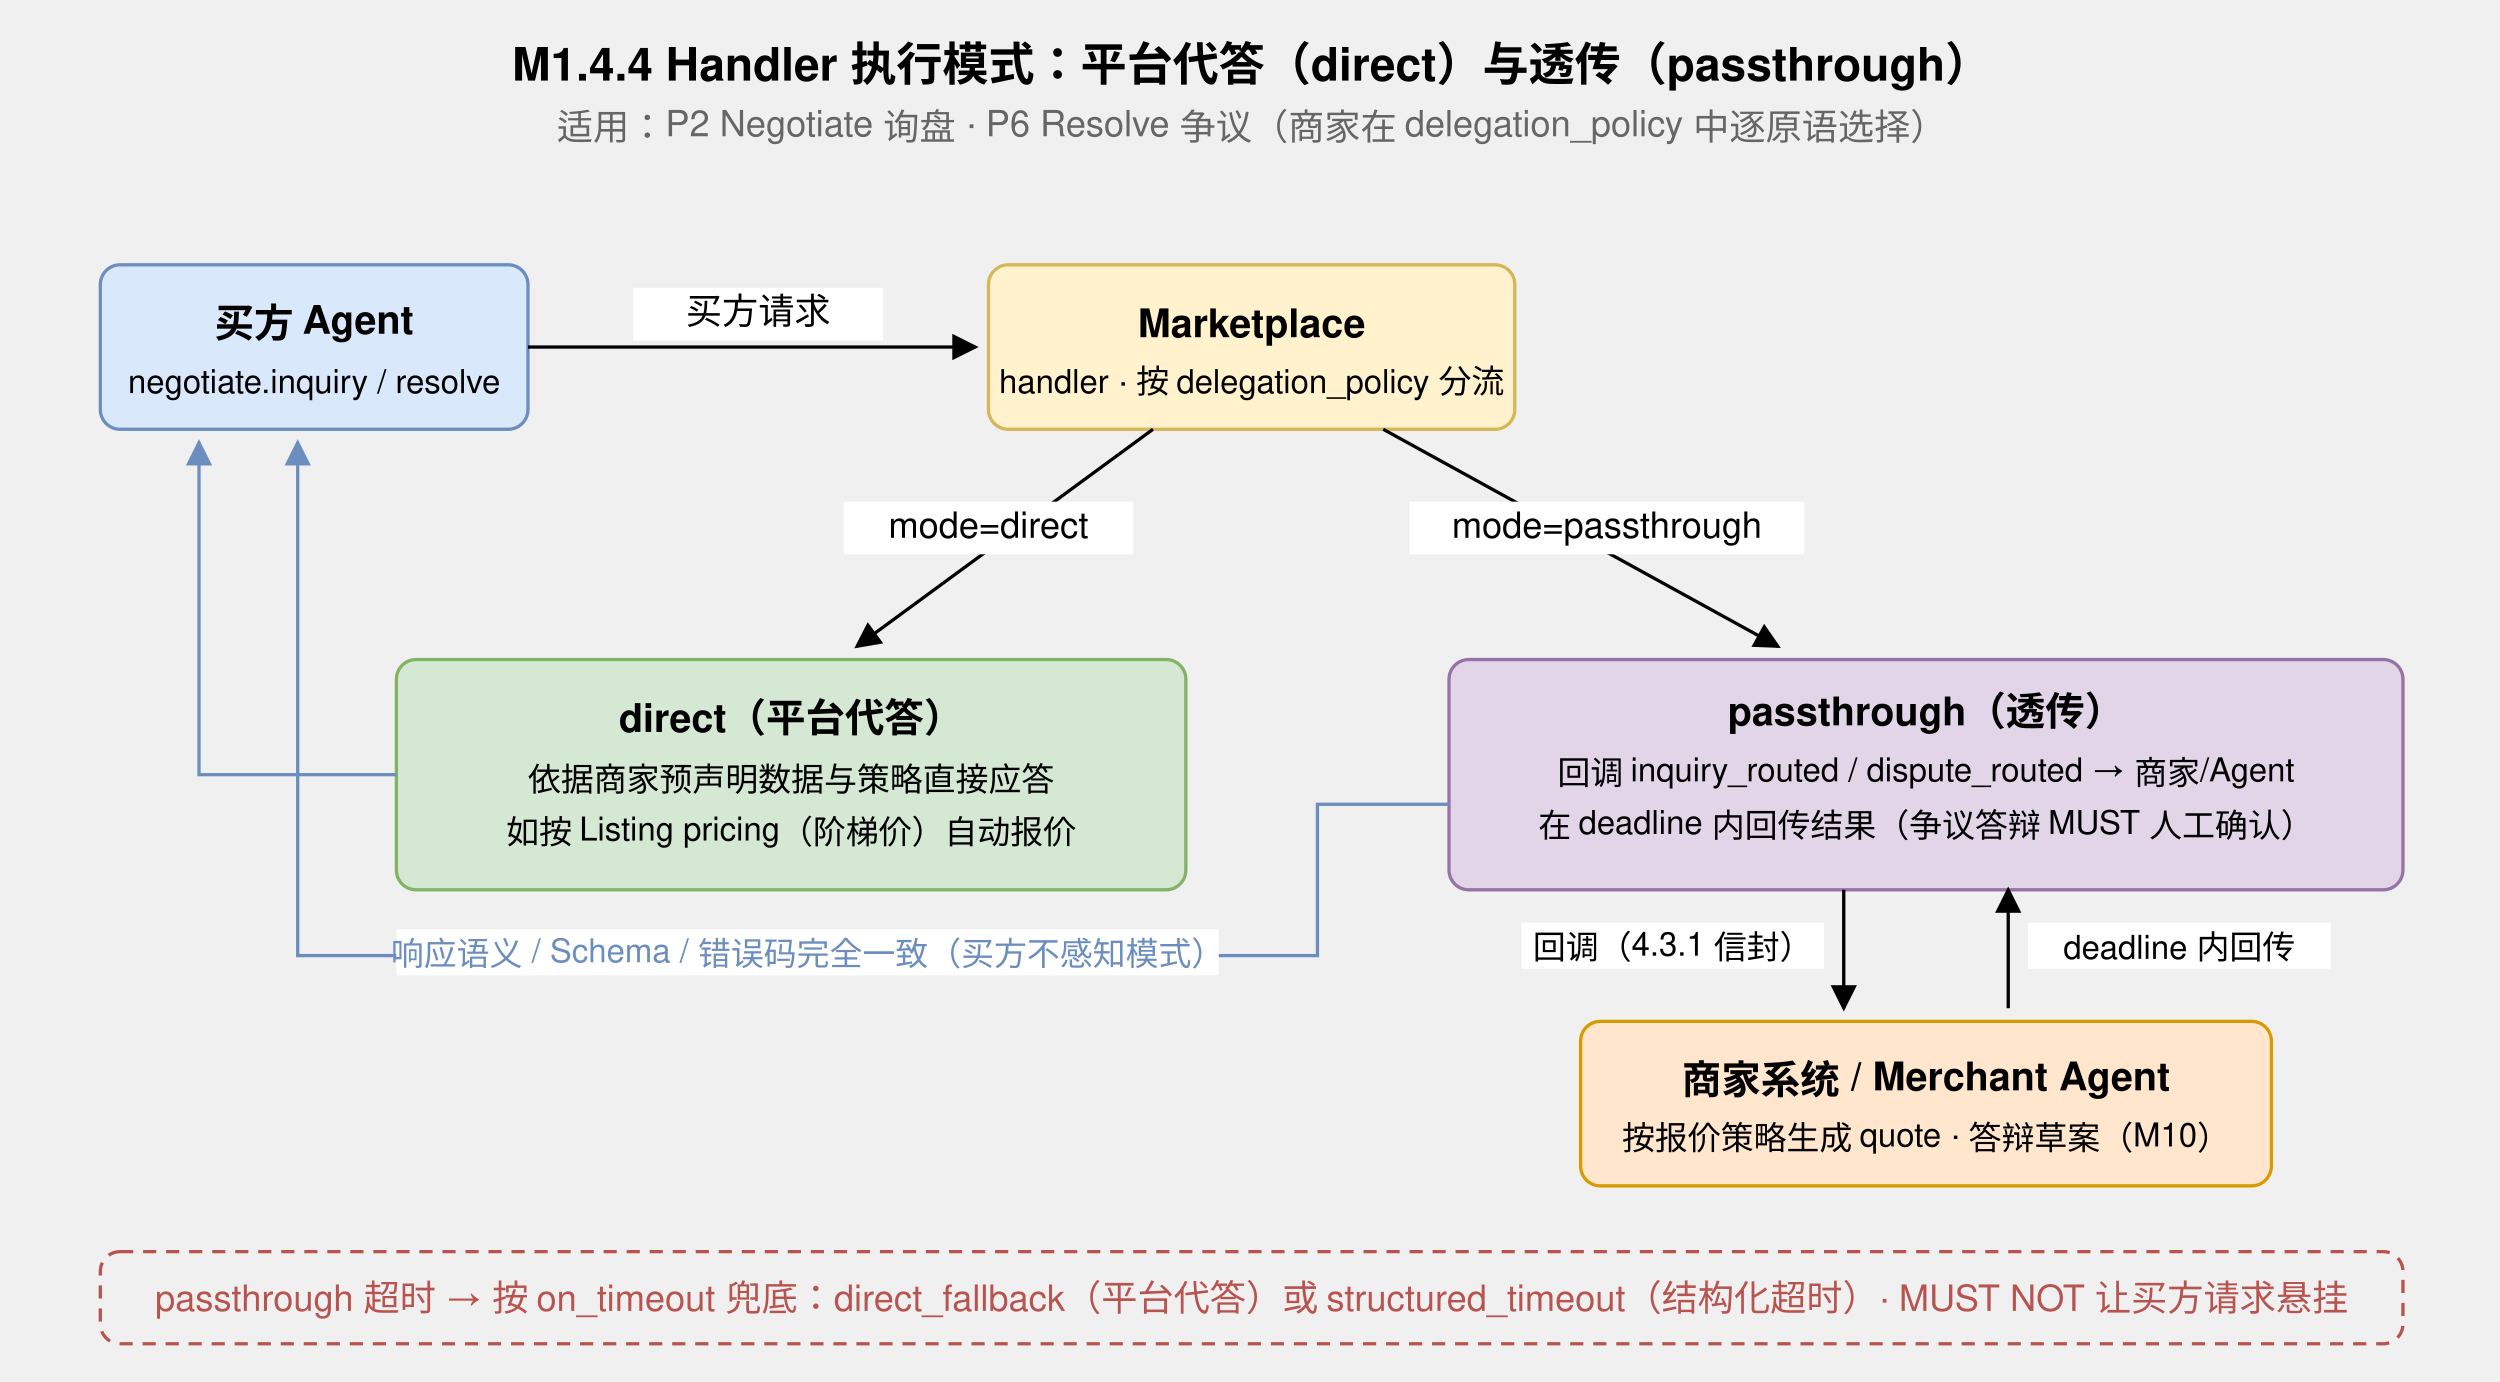
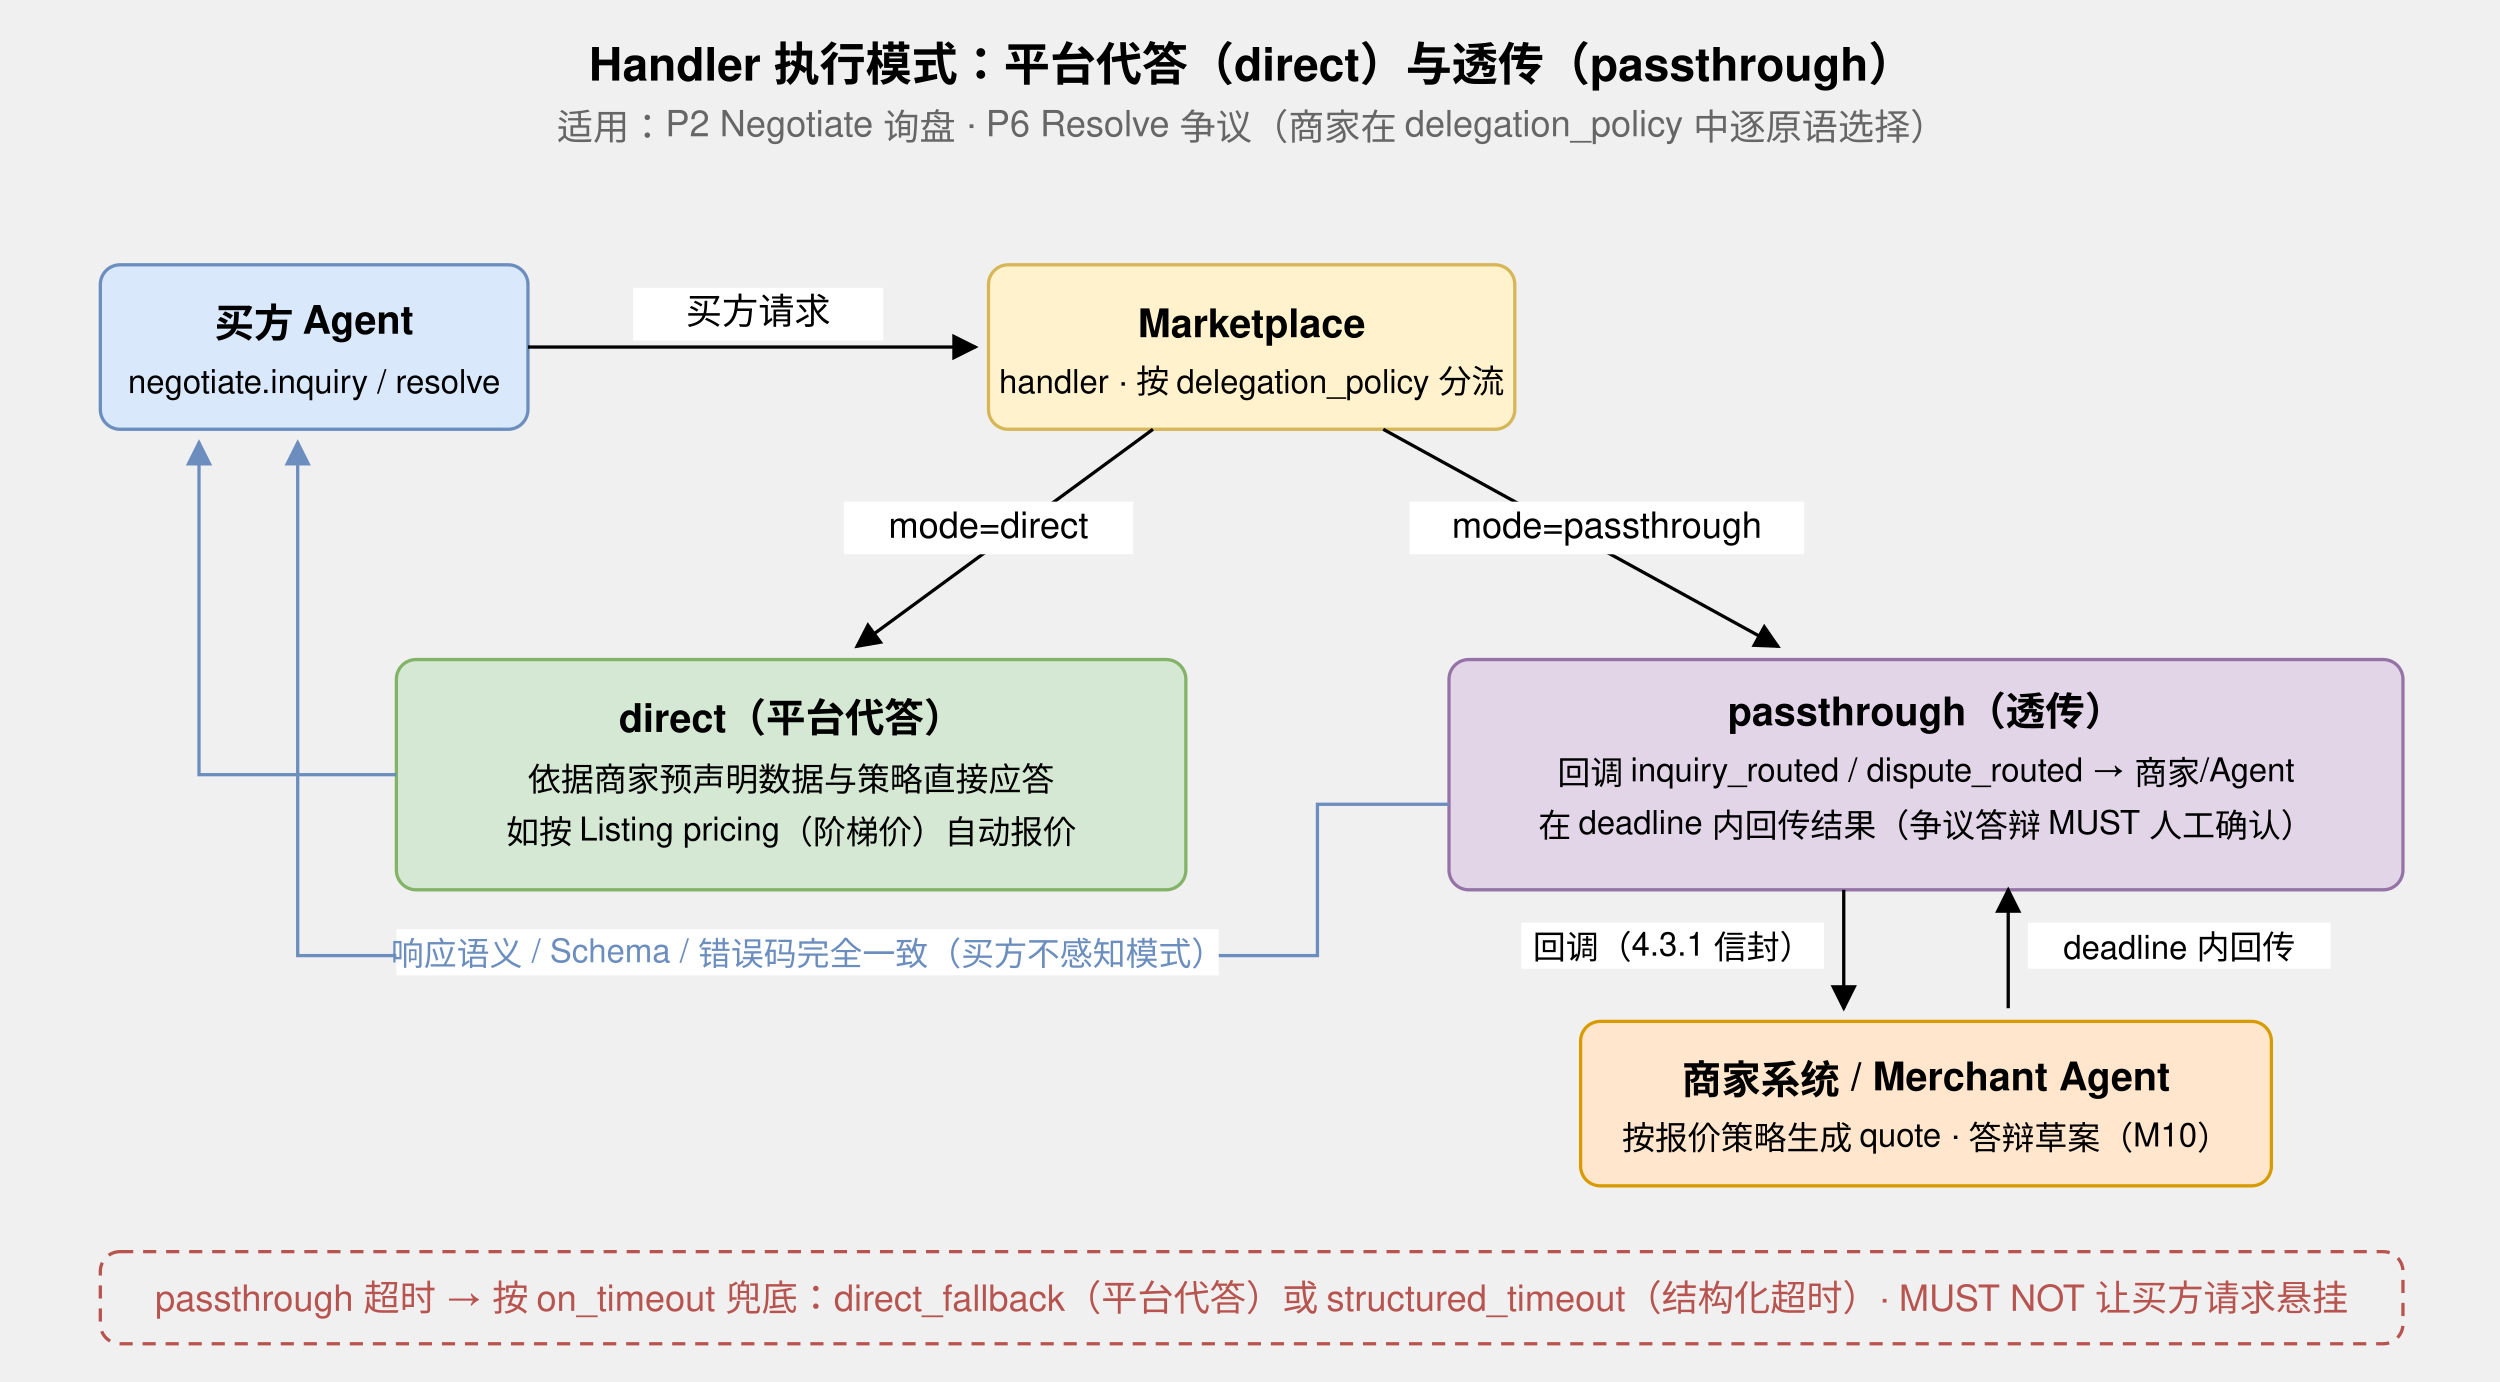
<svg xmlns="http://www.w3.org/2000/svg" version="1.1" width="760px" height="420px" viewBox="-0.5 -0.5 760 420" font-family="Helvetica">
  <defs>
    <marker id="mDlgArrow" markerWidth="10" markerHeight="10" refX="7" refY="4" orient="auto" markerUnits="userSpaceOnUse">
      <path d="M0,0 L8,4 L0,8 Z" fill="rgb(0,0,0)" />
    </marker>
    <marker id="mDlgArrowB" markerWidth="10" markerHeight="10" refX="7" refY="4" orient="auto" markerUnits="userSpaceOnUse">
      <path d="M0,0 L8,4 L0,8 Z" fill="#6c8ebf" />
    </marker>
  </defs>
  <g>
-     <text x="380" y="24" text-anchor="middle" font-size="14" font-weight="bold">M1.4.4 Handler 执行模式：平台代答（direct）与透传（passthrough）</text>
+     <text x="380" y="24" text-anchor="middle" font-size="14" font-weight="bold">Handler 执行模式：平台代答（direct）与透传（passthrough）</text>
    <text x="380" y="42" text-anchor="middle" font-size="11" fill="#666">适用：P2 Negotiate 询盘 · P6 Resolve 争议（商家在 delegation_policy 中逐原语选择）</text>
    <rect x="30" y="80" width="130" height="50" rx="6" fill="#dae8fc" stroke="#6c8ebf" />
    <text x="95" y="102" text-anchor="middle" font-size="12" font-weight="bold">买方 Agent</text>
    <text x="95" y="119" text-anchor="middle" font-size="10">negotiate.inquiry / resolve</text>
    <rect x="300" y="80" width="160" height="50" rx="6" fill="#fff2cc" stroke="#d6b656" />
    <text x="380" y="102" text-anchor="middle" font-size="12" font-weight="bold">Marketplace</text>
    <text x="380" y="119" text-anchor="middle" font-size="10">handler · 按 delegation_policy 分流</text>
    <path d="M 160 105 L 296 105" fill="none" stroke="rgb(0,0,0)" marker-end="url(#mDlgArrow)" />
    <g font-size="11" text-anchor="middle">
      <rect x="192" y="87" width="76" height="16" fill="#fff" />
      <text x="230" y="98">买方请求</text>
    </g>
    <rect x="120" y="200" width="240" height="70" rx="6" fill="#d5e8d4" stroke="#82b366" />
    <text x="240" y="222" text-anchor="middle" font-size="12" font-weight="bold">direct（平台代答）</text>
    <text x="240" y="240" text-anchor="middle" font-size="10">依据商家预声明数据与策略直接应答</text>
    <text x="240" y="256" text-anchor="middle" font-size="10">如按 Listing pricing（阶梯价）自动报价</text>
    <path d="M 350 130 L 260 196" fill="none" stroke="rgb(0,0,0)" marker-end="url(#mDlgArrow)" />
    <g font-size="11" text-anchor="middle">
      <rect x="256" y="152" width="88" height="16" fill="#fff" />
      <text x="300" y="163">mode=direct</text>
    </g>
    <rect x="440" y="200" width="290" height="70" rx="6" fill="#e1d5e7" stroke="#9673a6" />
    <text x="585" y="220" text-anchor="middle" font-size="12" font-weight="bold">passthrough（透传）</text>
    <text x="585" y="238" text-anchor="middle" font-size="10">回调 inquiry_routed / dispute_routed → 商家/Agent</text>
    <text x="585" y="254" text-anchor="middle" font-size="10">在 deadline 内回传结果（争议答辩 MUST 人工确认）</text>
    <path d="M 420 130 L 540 196" fill="none" stroke="rgb(0,0,0)" marker-end="url(#mDlgArrow)" />
    <g font-size="11" text-anchor="middle">
      <rect x="428" y="152" width="120" height="16" fill="#fff" />
      <text x="488" y="163">mode=passthrough</text>
    </g>
    <rect x="480" y="310" width="210 " height="50" rx="6" fill="#ffe6cc" stroke="#d79b00" />
    <text x="585" y="332" text-anchor="middle" font-size="12" font-weight="bold">商家系统 / Merchant Agent</text>
    <text x="585" y="349" text-anchor="middle" font-size="10">按报价策略生成 quote · 答辩草案（M10）</text>
    <path d="M 560 270 L 560 306" fill="none" stroke="rgb(0,0,0)" marker-end="url(#mDlgArrow)" />
    <g font-size="10" text-anchor="middle">
      <rect x="462" y="280" width="92" height="14" fill="#fff" />
      <text x="508" y="291">回调（4.3.1 信封）</text>
    </g>
    <path d="M 610 306 L 610 270" fill="none" stroke="rgb(0,0,0)" marker-end="url(#mDlgArrow)" />
    <g font-size="10" text-anchor="middle">
      <rect x="616" y="280" width="92" height="14" fill="#fff" />
      <text x="662" y="291">deadline 内回传</text>
    </g>
    <path d="M 120 235 L 60 235 L 60 134" fill="none" stroke="#6c8ebf" marker-end="url(#mDlgArrowB)" />
    <path d="M 440 244 L 400 244 L 400 290 L 90 290 L 90 134" fill="none" stroke="#6c8ebf" marker-end="url(#mDlgArrowB)" />
    <g font-size="10" text-anchor="middle" fill="#6c8ebf">
      <rect x="120" y="282" width="250" height="14" fill="#fff" />
      <text x="245" y="293">响应语义 / Schema / 错误码完全一致（买方不感知模式）</text>
    </g>
    <rect x="30" y="380" width="700" height="28" rx="6" fill="none" stroke="#b85450" stroke-dasharray="4 3" />
    <text x="380" y="398" text-anchor="middle" font-size="11" fill="#b85450">passthrough 超时 → 按 on_timeout 兜底：direct_fallback（平台代答）或 structured_timeout（结构化超时）· MUST NOT 让买方请求悬挂</text>
  </g>
</svg>
